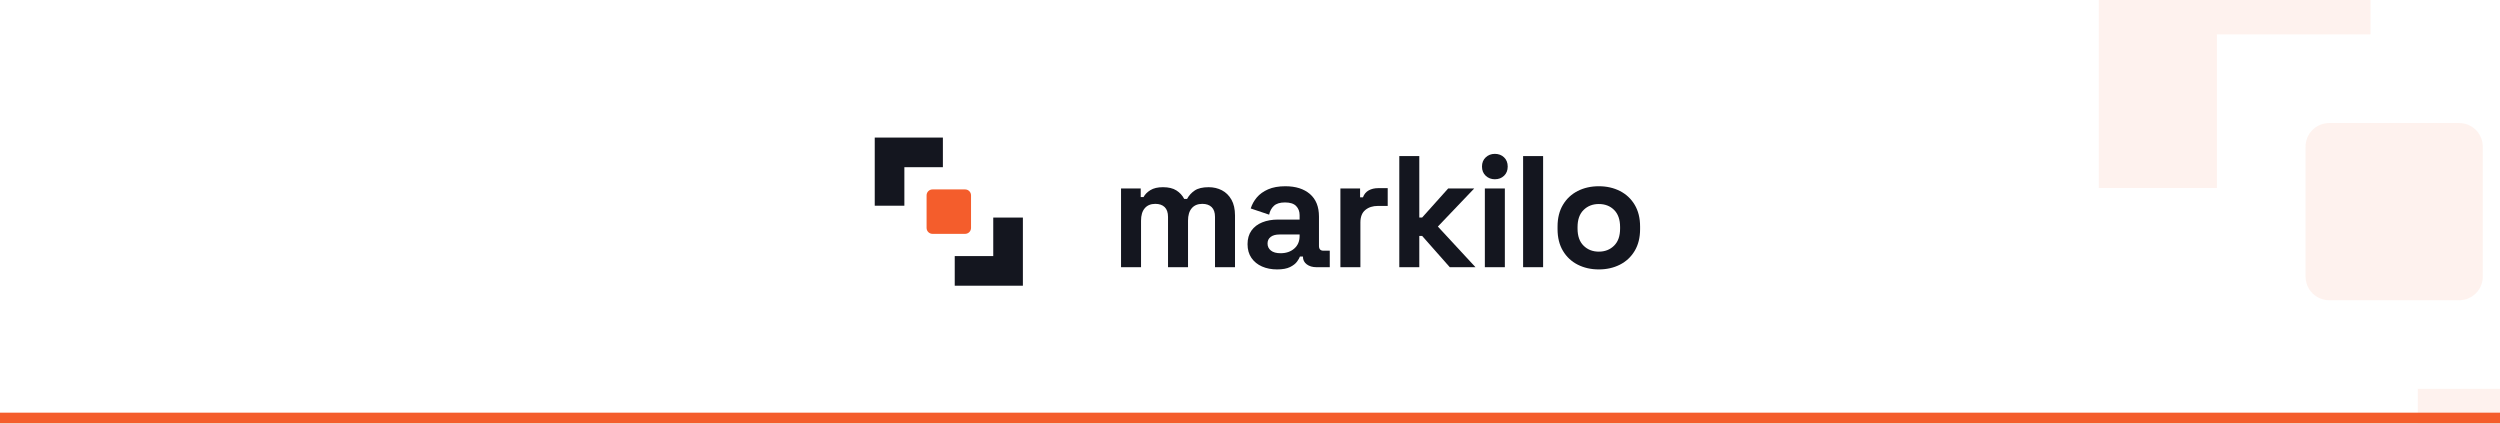
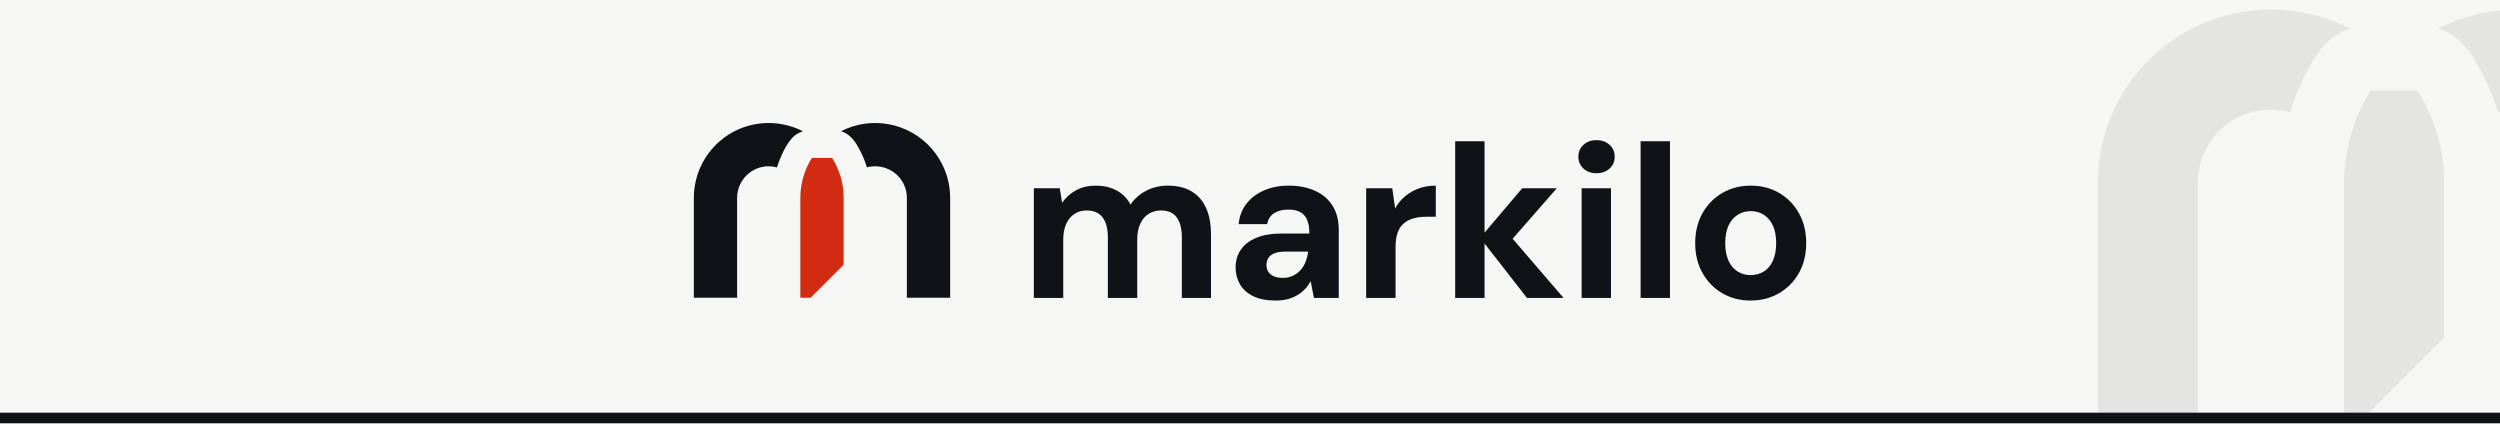
<svg xmlns="http://www.w3.org/2000/svg" width="1512" height="256" viewBox="0 0 1512 256">
  <defs>
    <clipPath id="c">
      <rect width="1512" height="256" />
    </clipPath>
  </defs>
-   <rect width="1512" height="256" fill="#ffffff" />
+   <rect width="1512" height="256" fill="#f6f6f4" />
  <g clip-path="url(#c)">
    <g opacity="0.08">
-       <g transform="matrix(3.5728 0 0 3.5728 1233.63 -86.3701)">
-         <path fill="#f45d2c" d="M10 10h46v20H30v26H10zm100 100H64V90h26V64h20z" />
-         <rect width="30" height="30" x="45" y="45" fill="#f45d2c" rx="4" />
+       <g transform="matrix(0.4167 0 0 0.4167 1234.627 -85.373)">
+         <path fill="#101218" fill-rule="evenodd" d="M81.92 805.19V470.06c0-37.43 8.45-74.53 24.52-108.34 14.73-30.95 35.89-58.61 61.69-81.16 79.64-69.63 191.14-79.51 279.98-34-10.21 3.17-19.82 8.13-28.31 15.08-26.99 22.1-48.87 74.26-58.85 106.23-32.56-8.86-69.16-2.53-97.41 22.17-10.89 9.53-19.82 21.21-26.04 34.28-6.79 14.27-10.36 29.93-10.36 45.74v335.13zm559.33-490.94c-16.71-33.09-34.19-58.36-65.3-67.92 100.34-51.52 226.87-29.97 304.29 58.59 18.8 21.5 33.62 46.11 44.19 72.62 11.72 29.37 17.65 60.92 17.65 92.52v335.13H796.86V470.06c0-13.34-2.5-26.66-7.45-39.06-20.77-52.06-76.83-76.69-126.59-63.37a348.4 348.4 0 0 0-21.57-53.38" data-layer="arches" />
+         <path fill="#101218" fill-rule="evenodd" d="M478.09 336.01h67.79c8.27 13.15 15.31 27.06 21.08 41.53 11.72 29.37 17.65 60.92 17.65 92.52V694.6L474.02 805.19h-34.63V470.06c0-37.43 8.44-74.53 24.52-108.34 4.21-8.85 8.96-17.43 14.18-25.71" data-layer="overlap" />
      </g>
    </g>
-     <g transform="matrix(0.672 0 0 0.672 520.081 74.24)">
-       <g transform="matrix(1.3333 0 0 1.3333 0 0)">
-         <path fill="#14161f" d="M10 10h46v20H30v26H10zm100 100H64V90h26V64h20z" />
-         <rect width="30" height="30" x="45" y="45" fill="#f45d2c" rx="4" />
+     <g transform="matrix(0.9213 0 0 0.9213 419.6488 74.24)">
+       <g transform="matrix(0.1956 0 0 0.1956 -16.0374 -42.6361)">
+         <path fill="#101218" fill-rule="evenodd" d="M81.92 805.19V470.06c0-37.43 8.45-74.53 24.52-108.34 14.73-30.95 35.89-58.61 61.69-81.16 79.64-69.63 191.14-79.51 279.98-34-10.21 3.17-19.82 8.13-28.31 15.08-26.99 22.1-48.87 74.26-58.85 106.23-32.56-8.86-69.16-2.53-97.41 22.17-10.89 9.53-19.82 21.21-26.04 34.28-6.79 14.27-10.36 29.93-10.36 45.74v335.13zm559.33-490.94c-16.71-33.09-34.19-58.36-65.3-67.92 100.34-51.52 226.87-29.97 304.29 58.59 18.8 21.5 33.62 46.11 44.19 72.62 11.72 29.37 17.65 60.92 17.65 92.52v335.13H796.86V470.06c0-13.34-2.5-26.66-7.45-39.06-20.77-52.06-76.83-76.69-126.59-63.37a348.4 348.4 0 0 0-21.57-53.38" data-layer="arches" />
+         <path fill="#d12c12" fill-rule="evenodd" d="M478.09 336.01h67.79c8.27 13.15 15.31 27.06 21.08 41.53 11.72 29.37 17.65 60.92 17.65 92.52V694.6L474.02 805.19h-34.63V470.06c0-37.43 8.44-74.53 24.52-108.34 4.21-8.85 8.96-17.43 14.18-25.71" data-layer="overlap" />
      </g>
-       <g transform="matrix(1.4286 0 0 1.4286 225 130)">
-         <g fill="#14161f">
-           <path d="M7 0v-49.6h12.4v5.4h1.8q1.3-2.5 4.3-4.35t7.9-1.85q5.3 0 8.5 2.05T46.8-43h1.8q1.7-3.2 4.8-5.3t8.8-2.1q4.6 0 8.35 1.95t6 5.9 2.25 9.95V0H66.2v-31.7q0-4.1-2.1-6.15t-5.9-2.05q-4.3 0-6.65 2.75T49.2-29.3V0H36.6v-31.7q0-4.1-2.1-6.15t-5.9-2.05q-4.3 0-6.65 2.75T19.6-29.3V0Z" data-char="m" />
-           <path d="M105.3 1.4q-5.3 0-9.5-1.85t-6.65-5.4-2.45-8.65 2.45-8.55 6.8-5.2T105.9-30h13.6v-2.8q0-3.5-2.2-5.75t-7-2.25q-4.7 0-7 2.15t-3 5.55L88.7-37q1.2-3.8 3.85-6.95t7.1-5.1T110.5-51q9.8 0 15.5 4.9t5.7 14.2v18.5q0 3 2.8 3h4V0h-8.4q-3.7 0-6.1-1.8t-2.4-4.8v-.1h-1.9q-.4 1.2-1.8 3.15T113.5-.1t-8.2 1.5m2.2-10.2q5.3 0 8.65-2.95t3.35-7.85v-1h-12.7q-3.5 0-5.5 1.5t-2 4.2 2.1 4.4 6.1 1.7" data-char="a" />
-           <path d="M145.2 0v-49.6h12.4v5.6h1.8q1.1-3 3.65-4.4t5.95-1.4h6v11.2h-6.2q-4.8 0-7.9 2.55t-3.1 7.85V0Z" data-char="r" />
-           <path d="M182.3 0v-70h12.6v38.7h1.8l16.4-18.3h16.4l-22.9 24L230.3 0h-16.2l-17.4-19.7h-1.8V0Z" data-char="k" />
-           <path d="M236.2 0v-49.6h12.6V0Zm6.3-55.4q-3.4 0-5.75-2.2t-2.35-5.8 2.35-5.8 5.75-2.2q3.5 0 5.8 2.2t2.3 5.8-2.3 5.8-5.8 2.2" data-char="i" />
-           <path d="M260.3 0v-70h12.6V0Z" data-char="l" />
-           <path d="M308 1.4q-7.4 0-13.3-3t-9.3-8.7T282-24v-1.6q0-8 3.4-13.7t9.3-8.7 13.3-3 13.3 3 9.3 8.7 3.4 13.7v1.6q0 8-3.4 13.7t-9.3 8.7-13.3 3m0-11.2q5.8 0 9.6-3.75t3.8-10.75v-1q0-7-3.75-10.75T308-39.8q-5.8 0-9.6 3.75t-3.8 10.75v1q0 7 3.8 10.75T308-9.8" data-char="o" />
+       <g transform="matrix(1.4286 0 0 1.4286 213.7687 115)">
+         <g fill="#101218">
+           <path d="M6.6 0v-50.4h11.9l1.1 6.7q2.4-3.6 6.35-5.75T35-51.6q3.8 0 6.8 1t5.35 2.9T51-42.9q2.8-4.1 7.3-6.4t9.8-2.3q6.6 0 11 2.65t6.65 7.65T88-29V0H74.6v-27.8q0-6-2.35-9.2T65-40.2q-3.2 0-5.7 1.6T55.45-34t-1.35 7.2V0H40.6v-27.8q0-6-2.4-9.2t-7.4-3.2q-3.1 0-5.55 1.6t-3.8 4.6-1.35 7.2V0Z" data-char="m" />
+           <path d="M117.7 1.2q-6.3 0-10.4-2.05t-6.05-5.5T99.3-14q0-4.6 2.35-8.1t7.1-5.5 11.95-2h12.5q0-3.7-1-6.15t-3.1-3.65-5.6-1.2q-3.8 0-6.45 1.65t-3.25 5.05h-13.1q.5-5.4 3.55-9.35t8.1-6.15 11.25-2.2q7.1 0 12.3 2.4t8 6.9 2.8 11.1V0h-11.4l-1.5-7.7q-1.1 2-2.6 3.6t-3.5 2.8-4.5 1.85-5.5.65m3.2-10.4q2.6 0 4.65-.95t3.55-2.6 2.35-3.8 1.15-4.65v-.1h-10.3q-3.1 0-5.05.75t-2.85 2.15-.9 3.2q0 2 .9 3.3t2.6 2 3.9.7" data-char="a" />
+           <path d="M159.3 0v-50.4h12l1.3 9.3q1.8-3.3 4.55-5.6t6.3-3.6 7.85-1.3v14.3h-4.6q-3 0-5.55.7t-4.45 2.25-2.9 4.25-1 6.8V0Z" data-char="r" />
+           <path d="m233.2 0-19.5-25V0h-13.5v-72h13.5v42L231-50.4h15.9l-20.3 23.2L250 0Z" data-char="k" />
+           <path d="M258.3 0v-50.4h13.5V0Zm6.8-57.3q-3.6 0-5.95-2.15t-2.35-5.45 2.35-5.45 5.95-2.15q3.7 0 6.05 2.15t2.35 5.45-2.35 5.45-6.05 2.15" data-char="i" />
+           <path d="M285.4 0v-72h13.5V0Z" data-char="l" />
+           <path d="M335.9 1.2q-7.2 0-12.95-3.35t-9.1-9.3-3.35-13.65q0-7.9 3.35-13.85t9.15-9.3 13-3.35q7.3 0 13.05 3.35t9.1 9.3 3.35 13.75-3.35 13.75-9.15 9.3-13.1 3.35m0-11.7q3.4 0 6.05-1.6t4.2-4.9 1.55-8.2-1.55-8.15-4.2-4.9T336-39.9q-3.2 0-5.9 1.65t-4.25 4.9-1.55 8.15 1.55 8.2 4.2 4.9 5.85 1.6" data-char="o" />
        </g>
      </g>
    </g>
-     <rect x="0" y="249.6" width="1512" height="6.4" fill="#f45d2c" />
+     <rect x="0" y="249.6" width="1512" height="6.4" fill="#101218" />
  </g>
</svg>
